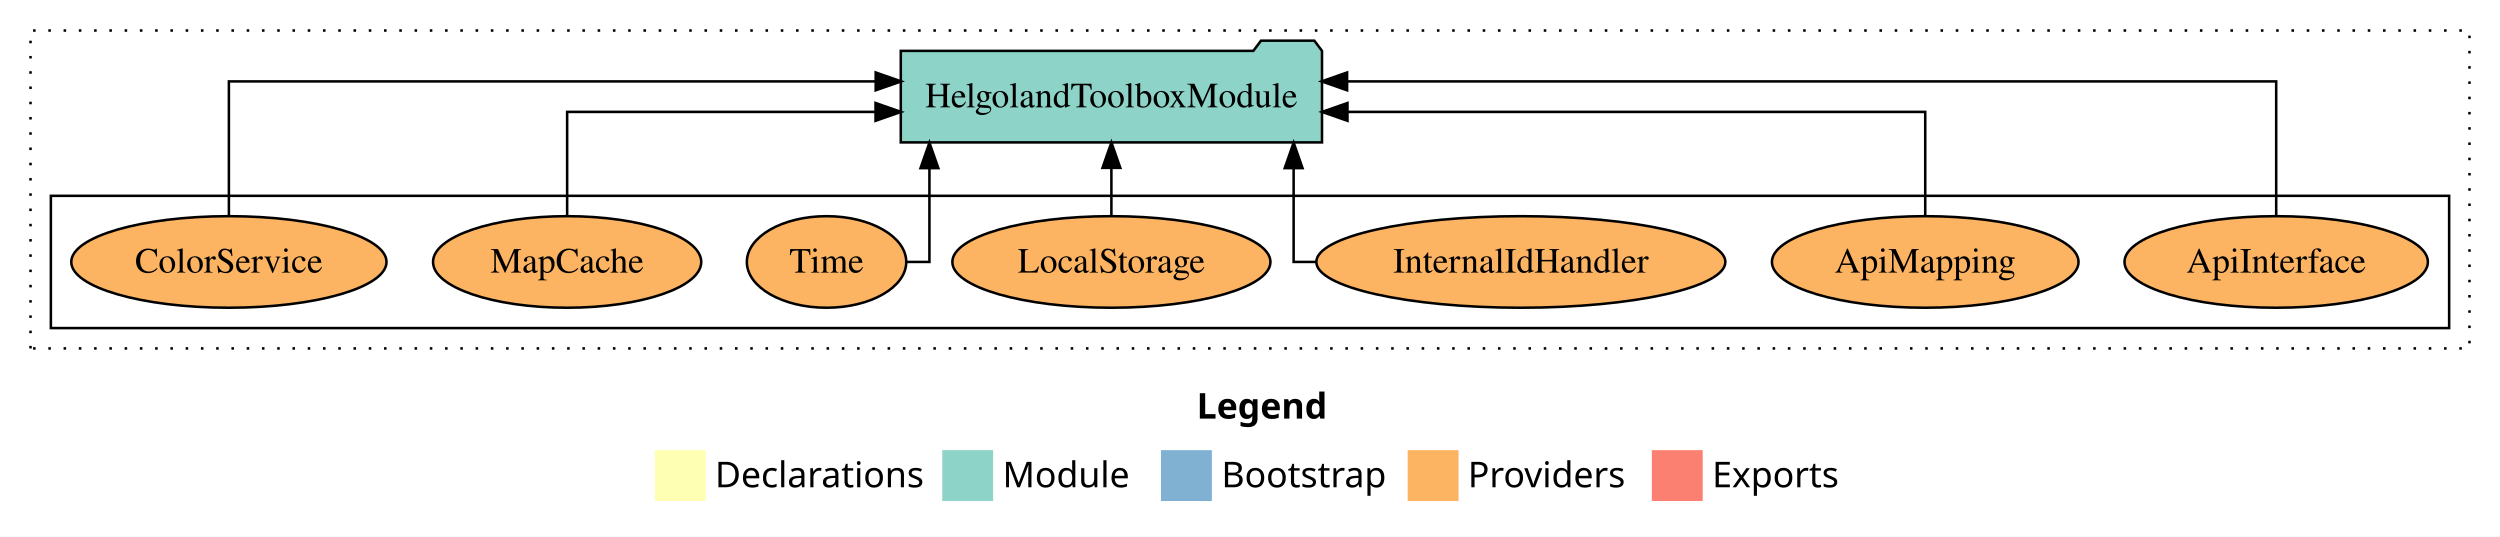
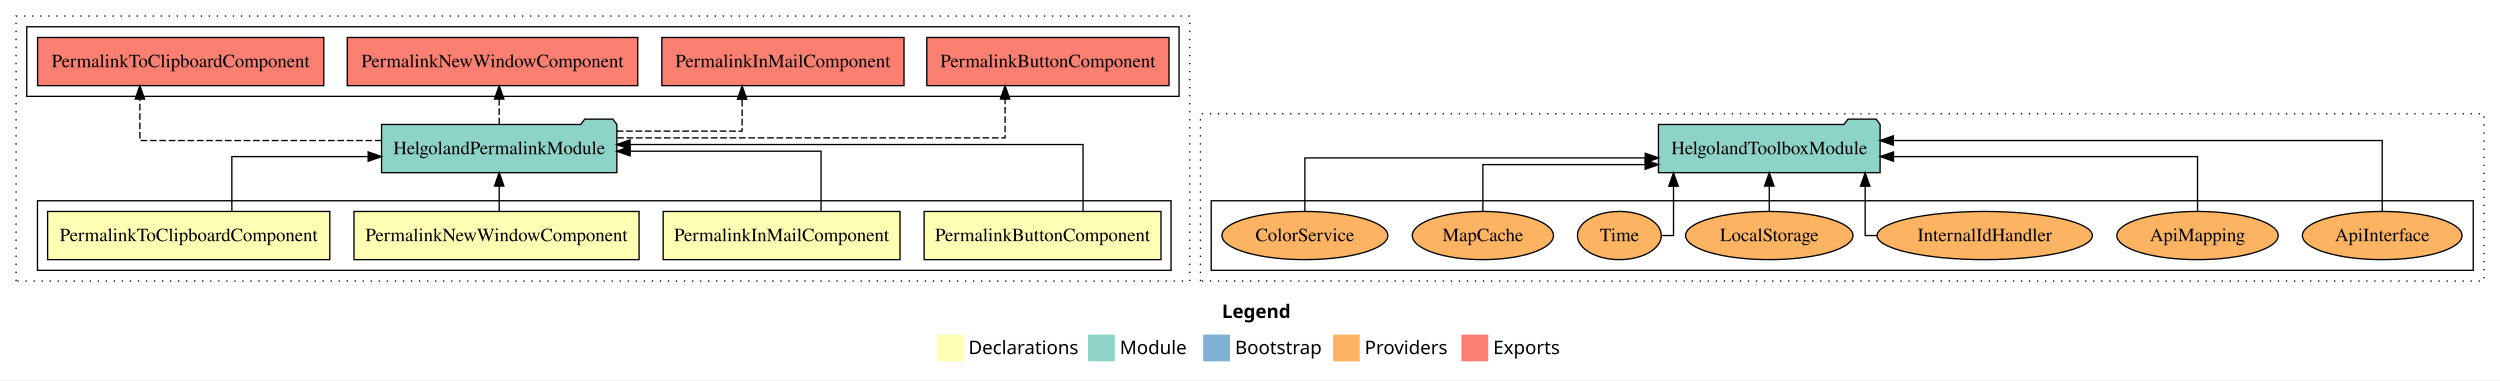
- <svg xmlns="http://www.w3.org/2000/svg" width="983pt" height="211pt" viewBox="0.00 0.00 983.00 211.00">
-   <g id="graph0" class="graph" transform="scale(1 1) rotate(0) translate(4 207)">
-     <polygon fill="#ffffff" stroke="transparent" points="-4,4 -4,-207 979,-207 979,4 -4,4" />
-     <text text-anchor="start" x="466.509" y="-42.4" font-family="sans-serif" font-weight="bold" font-size="14.00" fill="#000000">Legend</text>
-     <polygon fill="#ffffb3" stroke="transparent" points="253.5,-10 253.5,-30 273.5,-30 273.5,-10 253.5,-10" />
-     <text text-anchor="start" x="277.129" y="-15.4" font-family="sans-serif" font-size="14.00" fill="#000000">  Declarations</text>
-     <polygon fill="#8dd3c7" stroke="transparent" points="366.5,-10 366.5,-30 386.5,-30 386.5,-10 366.5,-10" />
-     <text text-anchor="start" x="390.225" y="-15.4" font-family="sans-serif" font-size="14.00" fill="#000000">  Module</text>
-     <polygon fill="#80b1d3" stroke="transparent" points="452.5,-10 452.5,-30 472.5,-30 472.5,-10 452.5,-10" />
-     <text text-anchor="start" x="476.281" y="-15.4" font-family="sans-serif" font-size="14.00" fill="#000000">  Bootstrap</text>
-     <polygon fill="#fdb462" stroke="transparent" points="549.5,-10 549.5,-30 569.5,-30 569.5,-10 549.5,-10" />
-     <text text-anchor="start" x="573.173" y="-15.4" font-family="sans-serif" font-size="14.00" fill="#000000">  Providers</text>
-     <polygon fill="#fb8072" stroke="transparent" points="645.5,-10 645.5,-30 665.5,-30 665.5,-10 645.5,-10" />
-     <text text-anchor="start" x="669.226" y="-15.4" font-family="sans-serif" font-size="14.00" fill="#000000">  Exports</text>
+ <svg xmlns="http://www.w3.org/2000/svg" width="1868pt" height="284pt" viewBox="0.00 0.00 1868.00 284.00">
+   <g id="graph0" class="graph" transform="scale(1 1) rotate(0) translate(4 280)">
+     <polygon fill="#ffffff" stroke="transparent" points="-4,4 -4,-280 1864,-280 1864,4 -4,4" />
+     <text text-anchor="start" x="909.009" y="-42.4" font-family="sans-serif" font-weight="bold" font-size="14.00" fill="#000000">Legend</text>
+     <polygon fill="#ffffb3" stroke="transparent" points="696,-10 696,-30 716,-30 716,-10 696,-10" />
+     <text text-anchor="start" x="719.629" y="-15.4" font-family="sans-serif" font-size="14.00" fill="#000000">  Declarations</text>
+     <polygon fill="#8dd3c7" stroke="transparent" points="809,-10 809,-30 829,-30 829,-10 809,-10" />
+     <text text-anchor="start" x="832.725" y="-15.4" font-family="sans-serif" font-size="14.00" fill="#000000">  Module</text>
+     <polygon fill="#80b1d3" stroke="transparent" points="895,-10 895,-30 915,-30 915,-10 895,-10" />
+     <text text-anchor="start" x="918.781" y="-15.4" font-family="sans-serif" font-size="14.00" fill="#000000">  Bootstrap</text>
+     <polygon fill="#fdb462" stroke="transparent" points="992,-10 992,-30 1012,-30 1012,-10 992,-10" />
+     <text text-anchor="start" x="1015.673" y="-15.4" font-family="sans-serif" font-size="14.00" fill="#000000">  Providers</text>
+     <polygon fill="#fb8072" stroke="transparent" points="1088,-10 1088,-30 1108,-30 1108,-10 1088,-10" />
+     <text text-anchor="start" x="1111.726" y="-15.4" font-family="sans-serif" font-size="14.00" fill="#000000">  Exports</text>
    <g id="clust1" class="cluster">
-       <polygon fill="none" stroke="#000000" stroke-dasharray="1,5" points="8,-70 8,-195 967,-195 967,-70 8,-70" />
+       <polygon fill="none" stroke="#000000" stroke-dasharray="1,5" points="8,-70 8,-268 885,-268 885,-70 8,-70" />
    </g>
-     <g id="clust6" class="cluster">
-       <polygon fill="none" stroke="#000000" points="16,-78 16,-130 959,-130 959,-78 16,-78" />
+     <g id="clust2" class="cluster">
+       <polygon fill="none" stroke="#000000" points="24,-78 24,-130 871,-130 871,-78 24,-78" />
+     </g>
+     <g id="clust8" class="cluster">
+       <polygon fill="none" stroke="#000000" points="16,-208 16,-260 877,-260 877,-208 16,-208" />
+     </g>
+     <g id="clust11" class="cluster">
+       <polygon fill="none" stroke="#000000" stroke-dasharray="1,5" points="893,-70 893,-195 1852,-195 1852,-70 893,-70" />
+     </g>
+     <g id="clust16" class="cluster">
+       <polygon fill="none" stroke="#000000" points="901,-78 901,-130 1844,-130 1844,-78 901,-78" />
    </g>
    <g id="node1" class="node">
-       <ellipse fill="#fdb462" stroke="#000000" cx="891" cy="-104" rx="59.647" ry="18" />
-       <text text-anchor="middle" x="891" y="-99.8" font-family="Times,serif" font-size="14.00" fill="#000000">ApiInterface</text>
+       <polygon fill="#ffffb3" stroke="#000000" points="863.494,-122 686.506,-122 686.506,-86 863.494,-86 863.494,-122" />
+       <text text-anchor="middle" x="775" y="-99.8" font-family="Times,serif" font-size="14.00" fill="#000000">PermalinkButtonComponent</text>
+     </g>
+     <g id="node5" class="node">
+       <polygon fill="#8dd3c7" stroke="#000000" points="456.911,-187 453.911,-191 432.911,-191 429.911,-187 281.089,-187 281.089,-151 456.911,-151 456.911,-187" />
+       <text text-anchor="middle" x="369" y="-164.8" font-family="Times,serif" font-size="14.00" fill="#000000">HelgolandPermalinkModule</text>
+     </g>
+     <g id="edge1" class="edge">
+       <path fill="none" stroke="#000000" d="M805.249,-122.223C805.249,-142.365 805.249,-172 805.249,-172 805.249,-172 466.757,-172 466.757,-172" />
+       <polygon fill="#000000" stroke="#000000" points="466.757,-168.5 456.757,-172 466.757,-175.5 466.757,-168.5" />
+     </g>
+     <g id="node2" class="node">
+       <polygon fill="#ffffb3" stroke="#000000" points="668.478,-122 491.522,-122 491.522,-86 668.478,-86 668.478,-122" />
+       <text text-anchor="middle" x="580" y="-99.8" font-family="Times,serif" font-size="14.00" fill="#000000">PermalinkInMailComponent</text>
+     </g>
+     <g id="edge2" class="edge">
+       <path fill="none" stroke="#000000" d="M609.496,-122.222C609.496,-140.828 609.496,-167 609.496,-167 609.496,-167 466.846,-167 466.846,-167" />
+       <polygon fill="#000000" stroke="#000000" points="466.846,-163.5 456.846,-167 466.846,-170.5 466.846,-163.5" />
+     </g>
+     <g id="node3" class="node">
+       <polygon fill="#ffffb3" stroke="#000000" points="473.517,-122 260.483,-122 260.483,-86 473.517,-86 473.517,-122" />
+       <text text-anchor="middle" x="367" y="-99.8" font-family="Times,serif" font-size="14.00" fill="#000000">PermalinkNewWindowComponent</text>
+     </g>
+     <g id="edge3" class="edge">
+       <path fill="none" stroke="#000000" d="M369,-122.106C369,-122.106 369,-140.991 369,-140.991" />
+       <polygon fill="#000000" stroke="#000000" points="365.5,-140.991 369,-150.991 372.5,-140.991 365.5,-140.991" />
+     </g>
+     <g id="node4" class="node">
+       <polygon fill="#ffffb3" stroke="#000000" points="242.423,-122 31.577,-122 31.577,-86 242.423,-86 242.423,-122" />
+       <text text-anchor="middle" x="137" y="-99.8" font-family="Times,serif" font-size="14.00" fill="#000000">PermalinkToClipboardComponent</text>
+     </g>
+     <g id="edge4" class="edge">
+       <path fill="none" stroke="#000000" d="M169.237,-122.022C169.237,-139.373 169.237,-163 169.237,-163 169.237,-163 271.09,-163 271.09,-163" />
+       <polygon fill="#000000" stroke="#000000" points="271.09,-166.5 281.09,-163 271.09,-159.5 271.09,-166.5" />
+     </g>
+     <g id="node6" class="node">
+       <polygon fill="#fb8072" stroke="#000000" points="869.495,-252 688.505,-252 688.505,-216 869.495,-216 869.495,-252" />
+       <text text-anchor="middle" x="779" y="-229.8" font-family="Times,serif" font-size="14.00" fill="#000000">PermalinkButtonComponent </text>
+     </g>
+     <g id="edge5" class="edge">
+       <path fill="none" stroke="#000000" stroke-dasharray="5,2" d="M457.147,-177C568.844,-177 747.001,-177 747.001,-177 747.001,-177 747.001,-205.965 747.001,-205.965" />
+       <polygon fill="#000000" stroke="#000000" points="743.501,-205.965 747.001,-215.965 750.501,-205.965 743.501,-205.965" />
+     </g>
+     <g id="node7" class="node">
+       <polygon fill="#fb8072" stroke="#000000" points="671.478,-252 490.522,-252 490.522,-216 671.478,-216 671.478,-252" />
+       <text text-anchor="middle" x="581" y="-229.8" font-family="Times,serif" font-size="14.00" fill="#000000">PermalinkInMailComponent </text>
+     </g>
+     <g id="edge6" class="edge">
+       <path fill="none" stroke="#000000" stroke-dasharray="5,2" d="M456.828,-182C503.157,-182 550.504,-182 550.504,-182 550.504,-182 550.504,-205.813 550.504,-205.813" />
+       <polygon fill="#000000" stroke="#000000" points="547.004,-205.813 550.504,-215.813 554.004,-205.813 547.004,-205.813" />
    </g>
    <g id="node8" class="node">
-       <polygon fill="#8dd3c7" stroke="#000000" points="515.81,-187 512.81,-191 491.81,-191 488.81,-187 350.19,-187 350.19,-151 515.81,-151 515.81,-187" />
-       <text text-anchor="middle" x="433" y="-164.8" font-family="Times,serif" font-size="14.00" fill="#000000">HelgolandToolboxModule</text>
-     </g>
-     <g id="edge1" class="edge">
-       <path fill="none" stroke="#000000" d="M891,-122.284C891,-143.321 891,-175 891,-175 891,-175 525.675,-175 525.675,-175" />
-       <polygon fill="#000000" stroke="#000000" points="525.675,-171.5 515.675,-175 525.675,-178.5 525.675,-171.5" />
-     </g>
-     <g id="node2" class="node">
-       <ellipse fill="#fdb462" stroke="#000000" cx="753" cy="-104" rx="60.277" ry="18" />
-       <text text-anchor="middle" x="753" y="-99.8" font-family="Times,serif" font-size="14.00" fill="#000000">ApiMapping</text>
-     </g>
-     <g id="edge2" class="edge">
-       <path fill="none" stroke="#000000" d="M753,-122.022C753,-139.373 753,-163 753,-163 753,-163 525.824,-163 525.824,-163" />
-       <polygon fill="#000000" stroke="#000000" points="525.824,-159.5 515.824,-163 525.824,-166.5 525.824,-159.5" />
-     </g>
-     <g id="node3" class="node">
-       <ellipse fill="#fdb462" stroke="#000000" cx="594" cy="-104" rx="80.415" ry="18" />
-       <text text-anchor="middle" x="594" y="-99.8" font-family="Times,serif" font-size="14.00" fill="#000000">InternalIdHandler</text>
-     </g>
-     <g id="edge3" class="edge">
-       <path fill="none" stroke="#000000" d="M513.549,-104C508.064,-104 504.656,-104 504.656,-104 504.656,-104 504.656,-140.894 504.656,-140.894" />
-       <polygon fill="#000000" stroke="#000000" points="501.156,-140.894 504.656,-150.894 508.156,-140.894 501.156,-140.894" />
-     </g>
-     <g id="node4" class="node">
-       <ellipse fill="#fdb462" stroke="#000000" cx="433" cy="-104" rx="62.537" ry="18" />
-       <text text-anchor="middle" x="433" y="-99.8" font-family="Times,serif" font-size="14.00" fill="#000000">LocalStorage</text>
-     </g>
-     <g id="edge4" class="edge">
-       <path fill="none" stroke="#000000" d="M433,-122.106C433,-122.106 433,-140.991 433,-140.991" />
-       <polygon fill="#000000" stroke="#000000" points="429.5,-140.991 433,-150.991 436.5,-140.991 429.5,-140.991" />
-     </g>
-     <g id="node5" class="node">
-       <ellipse fill="#fdb462" stroke="#000000" cx="321" cy="-104" rx="31.337" ry="18" />
-       <text text-anchor="middle" x="321" y="-99.8" font-family="Times,serif" font-size="14.00" fill="#000000">Time</text>
-     </g>
-     <g id="edge5" class="edge">
-       <path fill="none" stroke="#000000" d="M352.473,-104C357.695,-104 361.45,-104 361.45,-104 361.45,-104 361.45,-140.894 361.45,-140.894" />
-       <polygon fill="#000000" stroke="#000000" points="357.95,-140.894 361.45,-150.894 364.95,-140.894 357.95,-140.894" />
-     </g>
-     <g id="node6" class="node">
-       <ellipse fill="#fdb462" stroke="#000000" cx="219" cy="-104" rx="52.73" ry="18" />
-       <text text-anchor="middle" x="219" y="-99.8" font-family="Times,serif" font-size="14.00" fill="#000000">MapCache</text>
-     </g>
-     <g id="edge6" class="edge">
-       <path fill="none" stroke="#000000" d="M219,-122.022C219,-139.373 219,-163 219,-163 219,-163 340.262,-163 340.262,-163" />
-       <polygon fill="#000000" stroke="#000000" points="340.262,-166.5 350.262,-163 340.262,-159.5 340.262,-166.5" />
-     </g>
-     <g id="node7" class="node">
-       <ellipse fill="#fdb462" stroke="#000000" cx="86" cy="-104" rx="61.975" ry="18" />
-       <text text-anchor="middle" x="86" y="-99.8" font-family="Times,serif" font-size="14.00" fill="#000000">ColorService</text>
+       <polygon fill="#fb8072" stroke="#000000" points="472.516,-252 255.484,-252 255.484,-216 472.516,-216 472.516,-252" />
+       <text text-anchor="middle" x="364" y="-229.8" font-family="Times,serif" font-size="14.00" fill="#000000">PermalinkNewWindowComponent </text>
    </g>
    <g id="edge7" class="edge">
-       <path fill="none" stroke="#000000" d="M86,-122.284C86,-143.321 86,-175 86,-175 86,-175 340.326,-175 340.326,-175" />
-       <polygon fill="#000000" stroke="#000000" points="340.326,-178.5 350.326,-175 340.326,-171.5 340.326,-178.5" />
+       <path fill="none" stroke="#000000" stroke-dasharray="5,2" d="M369,-187.106C369,-187.106 369,-205.991 369,-205.991" />
+       <polygon fill="#000000" stroke="#000000" points="365.5,-205.991 369,-215.991 372.5,-205.991 365.5,-205.991" />
+     </g>
+     <g id="node9" class="node">
+       <polygon fill="#fb8072" stroke="#000000" points="237.922,-252 24.078,-252 24.078,-216 237.922,-216 237.922,-252" />
+       <text text-anchor="middle" x="131" y="-229.8" font-family="Times,serif" font-size="14.00" fill="#000000">PermalinkToClipboardComponent </text>
+     </g>
+     <g id="edge8" class="edge">
+       <path fill="none" stroke="#000000" stroke-dasharray="5,2" d="M281.087,-175C202.785,-175 100.513,-175 100.513,-175 100.513,-175 100.513,-205.977 100.513,-205.977" />
+       <polygon fill="#000000" stroke="#000000" points="97.013,-205.977 100.513,-215.977 104.013,-205.977 97.013,-205.977" />
+     </g>
+     <g id="node10" class="node">
+       <ellipse fill="#fdb462" stroke="#000000" cx="1776" cy="-104" rx="59.647" ry="18" />
+       <text text-anchor="middle" x="1776" y="-99.8" font-family="Times,serif" font-size="14.00" fill="#000000">ApiInterface</text>
+     </g>
+     <g id="node17" class="node">
+       <polygon fill="#8dd3c7" stroke="#000000" points="1400.81,-187 1397.81,-191 1376.81,-191 1373.81,-187 1235.19,-187 1235.19,-151 1400.81,-151 1400.81,-187" />
+       <text text-anchor="middle" x="1318" y="-164.8" font-family="Times,serif" font-size="14.00" fill="#000000">HelgolandToolboxModule</text>
+     </g>
+     <g id="edge9" class="edge">
+       <path fill="none" stroke="#000000" d="M1776,-122.284C1776,-143.321 1776,-175 1776,-175 1776,-175 1410.675,-175 1410.675,-175" />
+       <polygon fill="#000000" stroke="#000000" points="1410.675,-171.5 1400.675,-175 1410.675,-178.5 1410.675,-171.5" />
+     </g>
+     <g id="node11" class="node">
+       <ellipse fill="#fdb462" stroke="#000000" cx="1638" cy="-104" rx="60.277" ry="18" />
+       <text text-anchor="middle" x="1638" y="-99.8" font-family="Times,serif" font-size="14.00" fill="#000000">ApiMapping</text>
+     </g>
+     <g id="edge10" class="edge">
+       <path fill="none" stroke="#000000" d="M1638,-122.022C1638,-139.373 1638,-163 1638,-163 1638,-163 1410.824,-163 1410.824,-163" />
+       <polygon fill="#000000" stroke="#000000" points="1410.824,-159.5 1400.824,-163 1410.824,-166.5 1410.824,-159.5" />
+     </g>
+     <g id="node12" class="node">
+       <ellipse fill="#fdb462" stroke="#000000" cx="1479" cy="-104" rx="80.415" ry="18" />
+       <text text-anchor="middle" x="1479" y="-99.8" font-family="Times,serif" font-size="14.00" fill="#000000">InternalIdHandler</text>
+     </g>
+     <g id="edge11" class="edge">
+       <path fill="none" stroke="#000000" d="M1398.549,-104C1393.064,-104 1389.656,-104 1389.656,-104 1389.656,-104 1389.656,-140.894 1389.656,-140.894" />
+       <polygon fill="#000000" stroke="#000000" points="1386.156,-140.894 1389.656,-150.894 1393.156,-140.894 1386.156,-140.894" />
+     </g>
+     <g id="node13" class="node">
+       <ellipse fill="#fdb462" stroke="#000000" cx="1318" cy="-104" rx="62.537" ry="18" />
+       <text text-anchor="middle" x="1318" y="-99.8" font-family="Times,serif" font-size="14.00" fill="#000000">LocalStorage</text>
+     </g>
+     <g id="edge12" class="edge">
+       <path fill="none" stroke="#000000" d="M1318,-122.106C1318,-122.106 1318,-140.991 1318,-140.991" />
+       <polygon fill="#000000" stroke="#000000" points="1314.5,-140.991 1318,-150.991 1321.5,-140.991 1314.5,-140.991" />
+     </g>
+     <g id="node14" class="node">
+       <ellipse fill="#fdb462" stroke="#000000" cx="1206" cy="-104" rx="31.337" ry="18" />
+       <text text-anchor="middle" x="1206" y="-99.8" font-family="Times,serif" font-size="14.00" fill="#000000">Time</text>
+     </g>
+     <g id="edge13" class="edge">
+       <path fill="none" stroke="#000000" d="M1237.473,-104C1242.695,-104 1246.45,-104 1246.45,-104 1246.45,-104 1246.45,-140.894 1246.45,-140.894" />
+       <polygon fill="#000000" stroke="#000000" points="1242.95,-140.894 1246.45,-150.894 1249.95,-140.894 1242.95,-140.894" />
+     </g>
+     <g id="node15" class="node">
+       <ellipse fill="#fdb462" stroke="#000000" cx="1104" cy="-104" rx="52.73" ry="18" />
+       <text text-anchor="middle" x="1104" y="-99.8" font-family="Times,serif" font-size="14.00" fill="#000000">MapCache</text>
+     </g>
+     <g id="edge14" class="edge">
+       <path fill="none" stroke="#000000" d="M1104,-122.24C1104,-137.571 1104,-157 1104,-157 1104,-157 1225.262,-157 1225.262,-157" />
+       <polygon fill="#000000" stroke="#000000" points="1225.262,-160.5 1235.262,-157 1225.262,-153.5 1225.262,-160.5" />
+     </g>
+     <g id="node16" class="node">
+       <ellipse fill="#fdb462" stroke="#000000" cx="971" cy="-104" rx="61.975" ry="18" />
+       <text text-anchor="middle" x="971" y="-99.8" font-family="Times,serif" font-size="14.00" fill="#000000">ColorService</text>
+     </g>
+     <g id="edge15" class="edge">
+       <path fill="none" stroke="#000000" d="M971,-122.034C971,-139.06 971,-162 971,-162 971,-162 1225.326,-162 1225.326,-162" />
+       <polygon fill="#000000" stroke="#000000" points="1225.326,-165.5 1235.326,-162 1225.326,-158.5 1225.326,-165.5" />
    </g>
  </g>
</svg>
